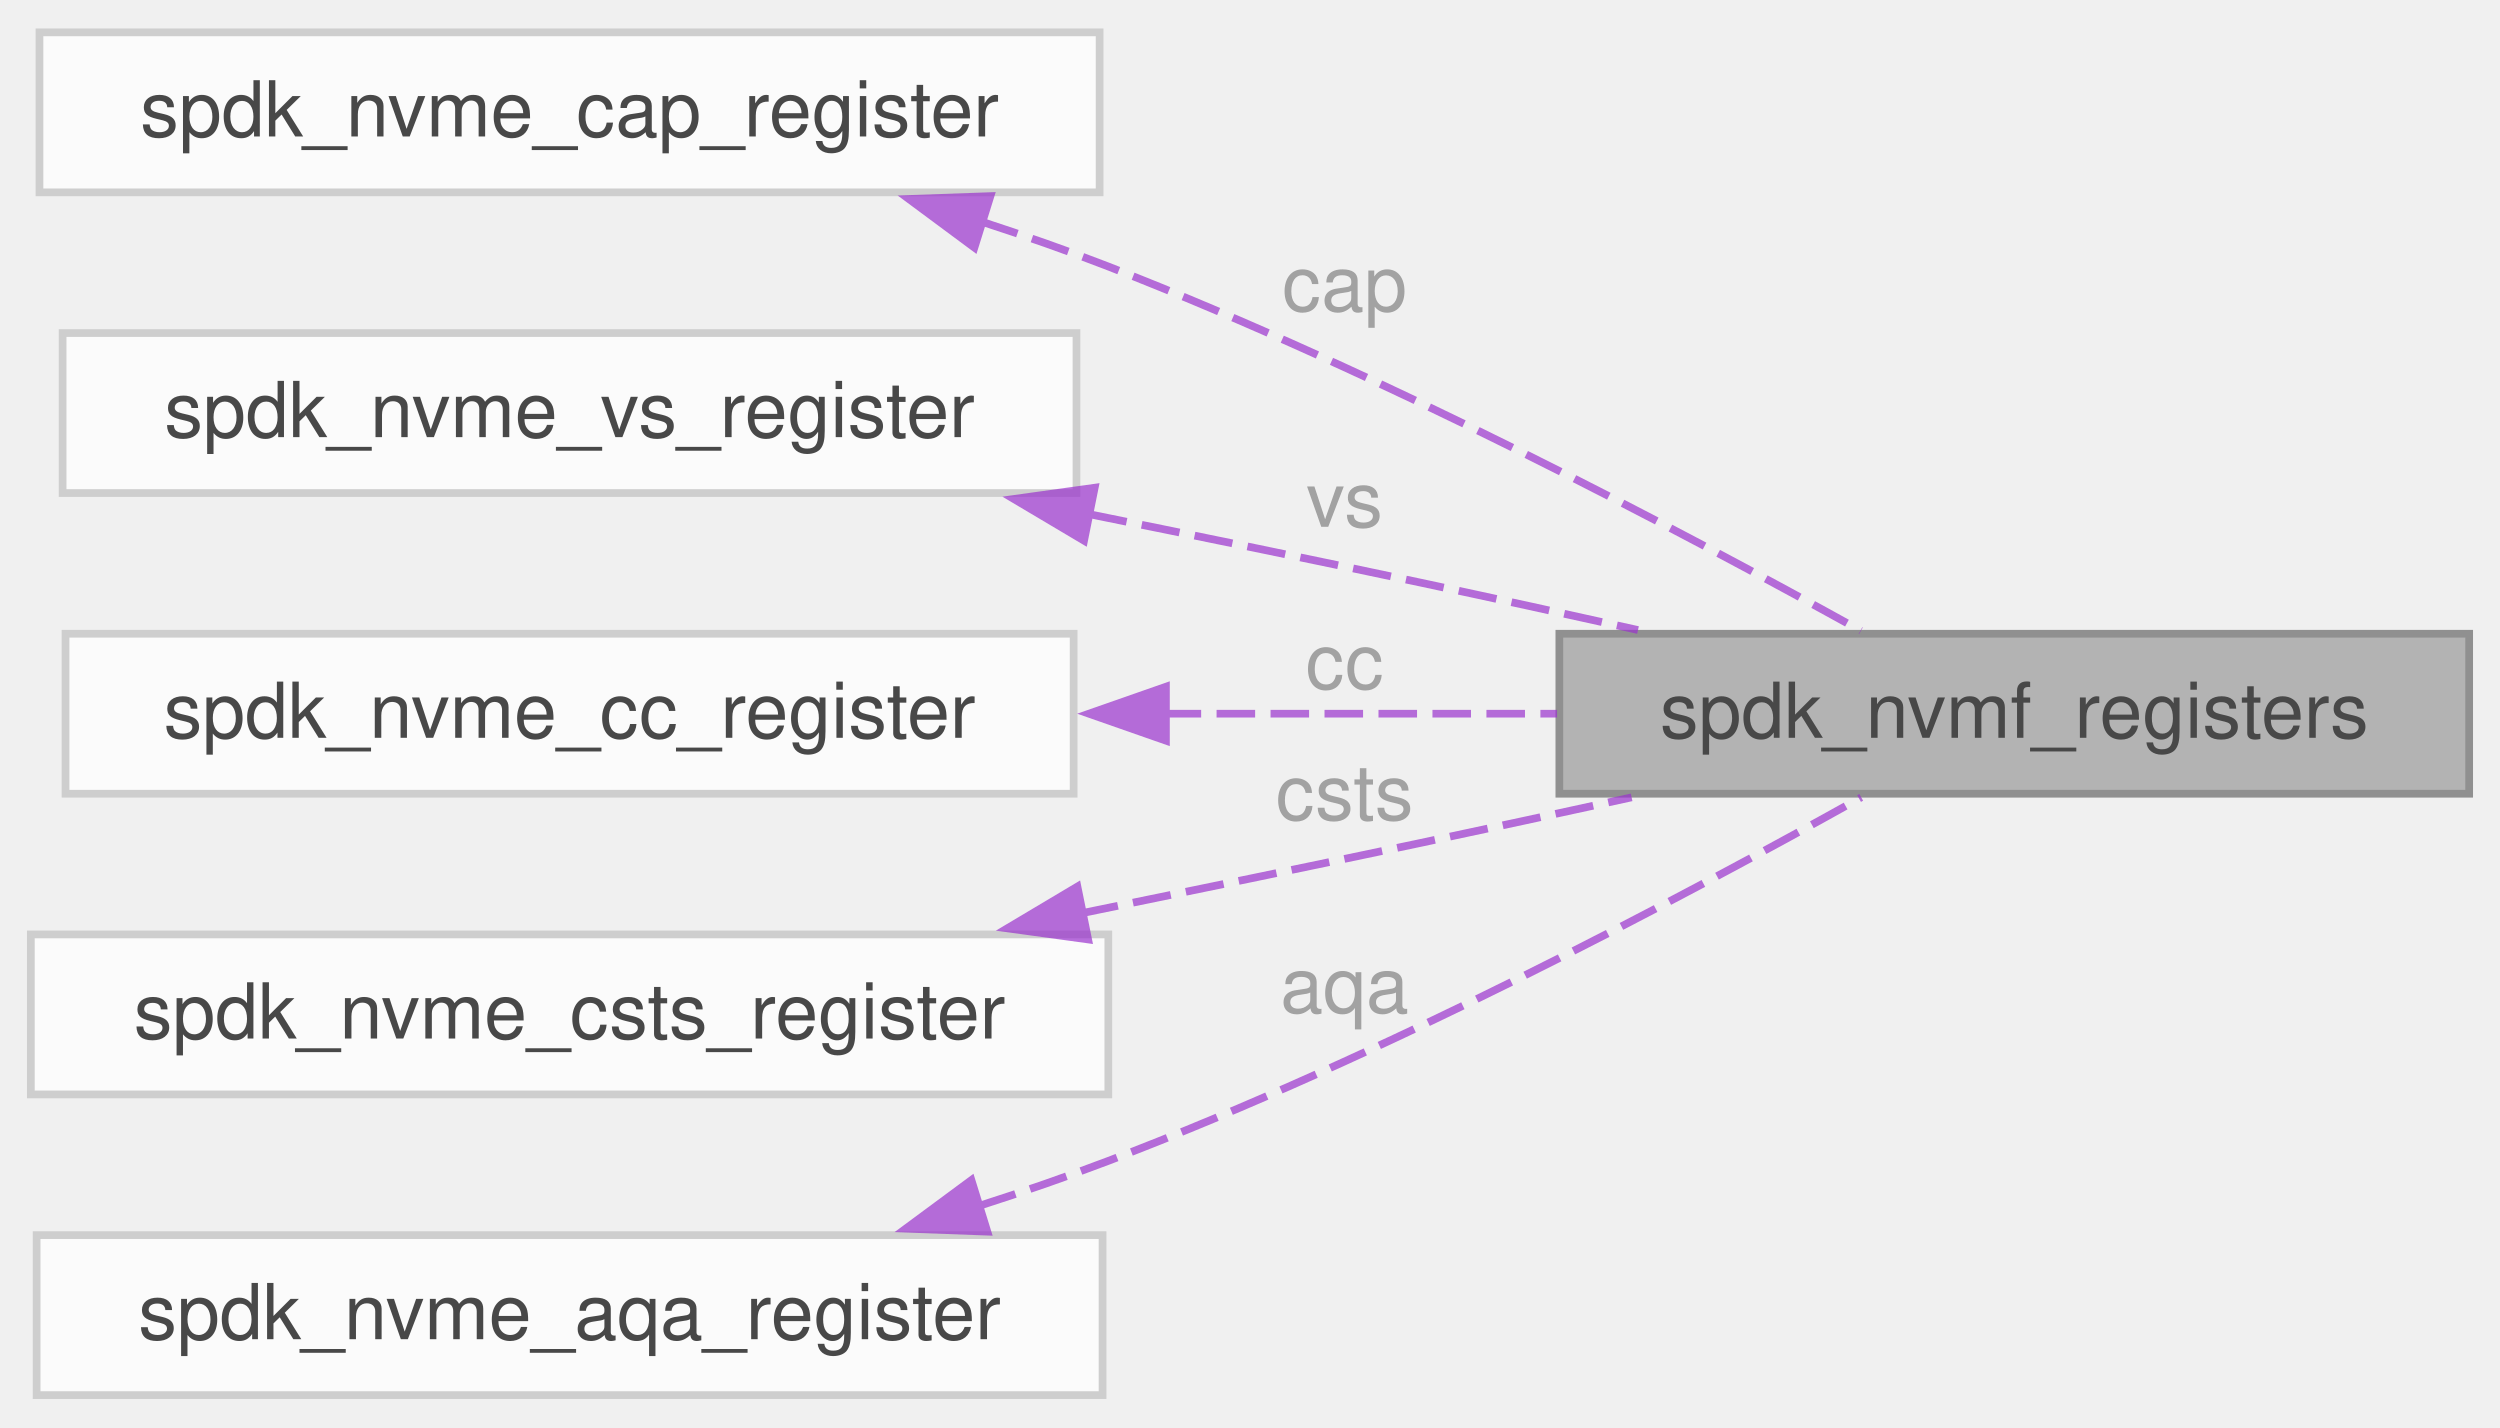
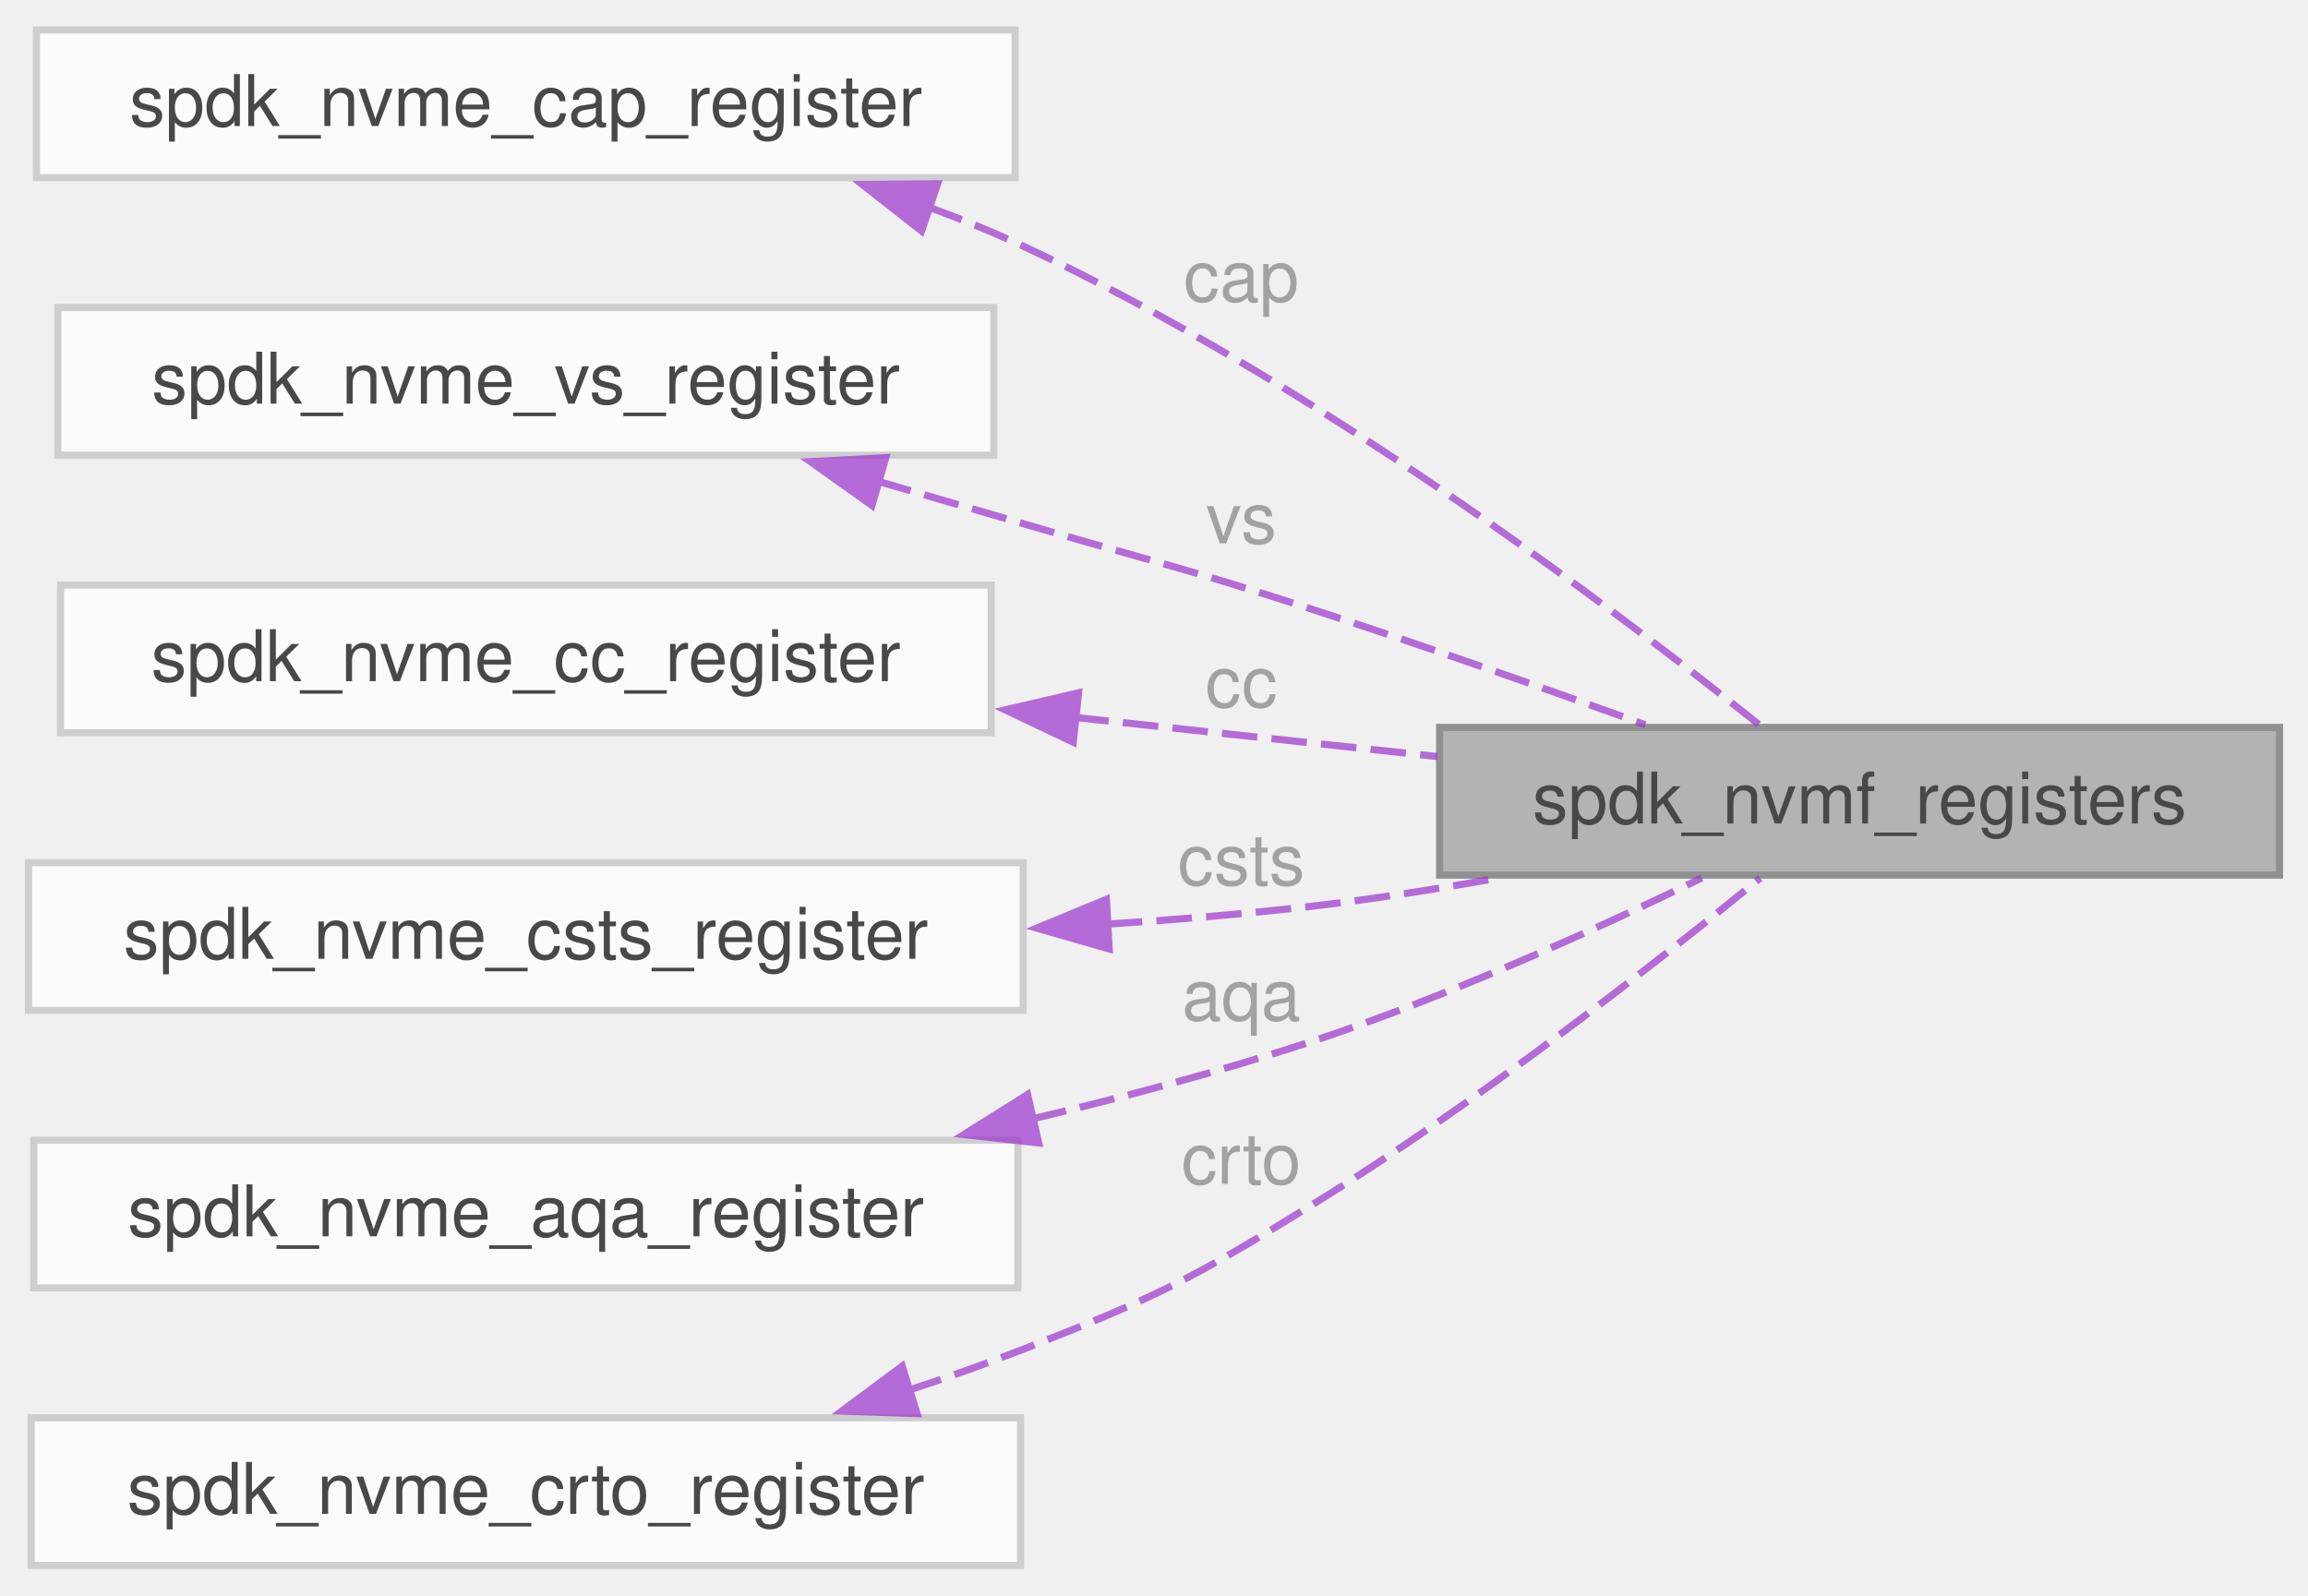
- <svg xmlns="http://www.w3.org/2000/svg" xmlns:xlink="http://www.w3.org/1999/xlink" width="324pt" height="185pt" viewBox="0.00 0.00 324.25 184.75">
+ <svg xmlns="http://www.w3.org/2000/svg" xmlns:xlink="http://www.w3.org/1999/xlink" width="324pt" height="224pt" viewBox="0.00 0.00 324.25 223.75">
  <svg id="main" version="1.1" xml:space="preserve">
    <style type="text/css">
.node, .edge {opacity: 0.7;}
.node.selected, .edge.selected {opacity: 1;}
.edge:hover path { stroke: red; }
.edge:hover polygon { stroke: red; fill: red; }
</style>
    <svg id="graph" class="graph">
-       <g id="graph0" class="graph" transform="scale(1 1) rotate(0) translate(4 180.75)">
+       <g id="graph0" class="graph" transform="scale(1 1) rotate(0) translate(4 219.75)">
        <g id="Node000001" class="node">
          <g id="a_Node000001">
            <a xlink:title="A subset of struct spdk_nvme_registers that are emulated by a fabrics device.">
-               <polygon fill="#999999" stroke="#666666" points="316.25,-98.75 198.25,-98.75 198.25,-78 316.25,-78 316.25,-98.75" />
-               <text text-anchor="middle" x="257.25" y="-85.25" font-family="Helvetica,sans-Serif" font-size="10.00">spdk_nvmf_registers</text>
+               <polygon fill="#999999" stroke="#666666" points="316.25,-117.75 198.25,-117.75 198.25,-97 316.25,-97 316.25,-117.75" />
+               <text text-anchor="middle" x="257.25" y="-104.25" font-family="Helvetica,sans-Serif" font-size="10.00">spdk_nvmf_registers</text>
            </a>
          </g>
        </g>
        <g id="Node000002" class="node">
          <g id="a_Node000002">
            <a xlink:href="unionspdk__nvme__cap__register.html" target="_top" xlink:title=" ">
-               <polygon fill="white" stroke="#bfbfbf" points="138.62,-176.75 1.12,-176.75 1.12,-156 138.62,-156 138.62,-176.75" />
-               <text text-anchor="middle" x="69.88" y="-163.25" font-family="Helvetica,sans-Serif" font-size="10.00">spdk_nvme_cap_register</text>
+               <polygon fill="white" stroke="#bfbfbf" points="138.62,-215.75 1.12,-215.75 1.12,-195 138.62,-195 138.62,-215.75" />
+               <text text-anchor="middle" x="69.88" y="-202.25" font-family="Helvetica,sans-Serif" font-size="10.00">spdk_nvme_cap_register</text>
            </a>
          </g>
        </g>
        <g id="edge1_Node000001_Node000002" class="edge">
          <g id="a_edge1_Node000001_Node000002">
            <a xlink:title=" ">
-               <path fill="none" stroke="#9a32cd" stroke-dasharray="5,2" d="M123.21,-152.23C128.84,-150.4 134.45,-148.44 139.75,-146.38 175.34,-132.54 214.71,-111.7 237.36,-99.13" />
-               <polygon fill="#9a32cd" stroke="#9a32cd" points="122.38,-148.83 113.87,-155.14 124.46,-155.51 122.38,-148.83" />
+               <path fill="none" stroke="#9a32cd" stroke-dasharray="5,2" d="M126.43,-190.87C131,-189.19 135.5,-187.36 139.75,-185.38 180.12,-166.55 222.31,-134.78 243.08,-118.19" />
+               <polygon fill="#9a32cd" stroke="#9a32cd" points="125.47,-187.5 117.14,-194.04 127.73,-194.13 125.47,-187.5" />
            </a>
          </g>
-           <text text-anchor="middle" x="169" y="-140.62" font-family="Helvetica,sans-Serif" font-size="10.00" fill="grey"> cap</text>
+           <text text-anchor="middle" x="169" y="-177.62" font-family="Helvetica,sans-Serif" font-size="10.00" fill="grey"> cap</text>
        </g>
        <g id="Node000003" class="node">
          <g id="a_Node000003">
            <a xlink:href="unionspdk__nvme__vs__register.html" target="_top" xlink:title=" ">
-               <polygon fill="white" stroke="#bfbfbf" points="135.62,-137.75 4.12,-137.75 4.12,-117 135.62,-117 135.62,-137.75" />
-               <text text-anchor="middle" x="69.88" y="-124.25" font-family="Helvetica,sans-Serif" font-size="10.00">spdk_nvme_vs_register</text>
+               <polygon fill="white" stroke="#bfbfbf" points="135.62,-176.75 4.12,-176.75 4.12,-156 135.62,-156 135.62,-176.75" />
+               <text text-anchor="middle" x="69.88" y="-163.25" font-family="Helvetica,sans-Serif" font-size="10.00">spdk_nvme_vs_register</text>
            </a>
          </g>
        </g>
        <g id="edge2_Node000001_Node000003" class="edge">
          <g id="a_edge2_Node000001_Node000003">
            <a xlink:title=" ">
-               <path fill="none" stroke="#9a32cd" stroke-dasharray="5,2" d="M137.22,-114.27C151.43,-111.4 166.35,-108.33 180.25,-105.38 189.38,-103.44 199.1,-101.31 208.45,-99.23" />
-               <polygon fill="#9a32cd" stroke="#9a32cd" points="136.6,-110.82 127.49,-116.23 137.98,-117.69 136.6,-110.82" />
+               <path fill="none" stroke="#9a32cd" stroke-dasharray="5,2" d="M119.13,-152.4C126.05,-150.38 133.09,-148.33 139.75,-146.38 157.76,-141.09 162.4,-140.19 180.25,-134.38 195.83,-129.3 213.04,-123.23 227.14,-118.13" />
+               <polygon fill="#9a32cd" stroke="#9a32cd" points="118.5,-148.94 109.87,-155.09 120.45,-155.66 118.5,-148.94" />
            </a>
          </g>
-           <text text-anchor="middle" x="169" y="-112.62" font-family="Helvetica,sans-Serif" font-size="10.00" fill="grey"> vs</text>
+           <text text-anchor="middle" x="169" y="-143.62" font-family="Helvetica,sans-Serif" font-size="10.00" fill="grey"> vs</text>
        </g>
        <g id="Node000004" class="node">
          <g id="a_Node000004">
            <a xlink:href="unionspdk__nvme__cc__register.html" target="_top" xlink:title=" ">
-               <polygon fill="white" stroke="#bfbfbf" points="135.25,-98.75 4.5,-98.75 4.5,-78 135.25,-78 135.25,-98.75" />
-               <text text-anchor="middle" x="69.88" y="-85.25" font-family="Helvetica,sans-Serif" font-size="10.00">spdk_nvme_cc_register</text>
+               <polygon fill="white" stroke="#bfbfbf" points="135.25,-137.75 4.5,-137.75 4.5,-117 135.25,-117 135.25,-137.75" />
+               <text text-anchor="middle" x="69.88" y="-124.25" font-family="Helvetica,sans-Serif" font-size="10.00">spdk_nvme_cc_register</text>
            </a>
          </g>
        </g>
        <g id="edge3_Node000001_Node000004" class="edge">
          <g id="a_edge3_Node000001_Node000004">
            <a xlink:title=" ">
-               <path fill="none" stroke="#9a32cd" stroke-dasharray="5,2" d="M146.79,-88.38C163.87,-88.38 181.73,-88.38 197.95,-88.38" />
-               <polygon fill="#9a32cd" stroke="#9a32cd" points="147.22,-84.88 137.22,-88.38 147.22,-91.88 147.22,-84.88" />
+               <path fill="none" stroke="#9a32cd" stroke-dasharray="5,2" d="M146.79,-119.18C163.87,-117.34 181.73,-115.41 197.95,-113.66" />
+               <polygon fill="#9a32cd" stroke="#9a32cd" points="146.78,-115.67 137.21,-120.22 147.53,-122.62 146.78,-115.67" />
            </a>
          </g>
-           <text text-anchor="middle" x="169" y="-91.62" font-family="Helvetica,sans-Serif" font-size="10.00" fill="grey"> cc</text>
+           <text text-anchor="middle" x="169" y="-120.62" font-family="Helvetica,sans-Serif" font-size="10.00" fill="grey"> cc</text>
        </g>
        <g id="Node000005" class="node">
          <g id="a_Node000005">
            <a xlink:href="unionspdk__nvme__csts__register.html" target="_top" xlink:title=" ">
-               <polygon fill="white" stroke="#bfbfbf" points="139.75,-59.75 0,-59.75 0,-39 139.75,-39 139.75,-59.75" />
-               <text text-anchor="middle" x="69.88" y="-46.25" font-family="Helvetica,sans-Serif" font-size="10.00">spdk_nvme_csts_register</text>
+               <polygon fill="white" stroke="#bfbfbf" points="139.75,-98.75 0,-98.75 0,-78 139.75,-78 139.75,-98.75" />
+               <text text-anchor="middle" x="69.88" y="-85.25" font-family="Helvetica,sans-Serif" font-size="10.00">spdk_nvme_csts_register</text>
            </a>
          </g>
        </g>
        <g id="edge4_Node000001_Node000005" class="edge">
          <g id="a_edge4_Node000001_Node000005">
            <a xlink:title=" ">
-               <path fill="none" stroke="#9a32cd" stroke-dasharray="5,2" d="M136.09,-62.46C150.63,-65.43 165.97,-68.6 180.25,-71.62 189.11,-73.5 198.53,-75.54 207.62,-77.53" />
-               <polygon fill="#9a32cd" stroke="#9a32cd" points="137.13,-59.1 126.64,-60.54 135.74,-65.96 137.13,-59.1" />
+               <path fill="none" stroke="#9a32cd" stroke-dasharray="5,2" d="M151.48,-90.11C161.19,-90.73 170.96,-91.55 180.25,-92.62 188.66,-93.6 197.54,-94.99 206.14,-96.53" />
+               <polygon fill="#9a32cd" stroke="#9a32cd" points="151.83,-86.62 141.65,-89.55 151.44,-93.61 151.83,-86.62" />
            </a>
          </g>
-           <text text-anchor="middle" x="169" y="-74.62" font-family="Helvetica,sans-Serif" font-size="10.00" fill="grey"> csts</text>
+           <text text-anchor="middle" x="169" y="-95.62" font-family="Helvetica,sans-Serif" font-size="10.00" fill="grey"> csts</text>
        </g>
        <g id="Node000006" class="node">
          <g id="a_Node000006">
            <a xlink:href="unionspdk__nvme__aqa__register.html" target="_top" xlink:title=" ">
-               <polygon fill="white" stroke="#bfbfbf" points="139,-20.75 0.75,-20.75 0.75,0 139,0 139,-20.75" />
-               <text text-anchor="middle" x="69.88" y="-7.25" font-family="Helvetica,sans-Serif" font-size="10.00">spdk_nvme_aqa_register</text>
+               <polygon fill="white" stroke="#bfbfbf" points="139,-59.75 0.75,-59.75 0.75,-39 139,-39 139,-59.75" />
+               <text text-anchor="middle" x="69.88" y="-46.25" font-family="Helvetica,sans-Serif" font-size="10.00">spdk_nvme_aqa_register</text>
            </a>
          </g>
        </g>
        <g id="edge5_Node000001_Node000006" class="edge">
          <g id="a_edge5_Node000001_Node000006">
            <a xlink:title=" ">
-               <path fill="none" stroke="#9a32cd" stroke-dasharray="5,2" d="M122.95,-24.53C128.67,-26.36 134.36,-28.33 139.75,-30.38 175.44,-43.94 214.78,-64.87 237.4,-77.53" />
-               <polygon fill="#9a32cd" stroke="#9a32cd" points="124.06,-21.2 113.47,-21.59 121.99,-27.89 124.06,-21.2" />
+               <path fill="none" stroke="#9a32cd" stroke-dasharray="5,2" d="M140.89,-62.71C154.09,-65.84 167.69,-69.49 180.25,-73.62 199.31,-79.9 220.08,-89.31 235.08,-96.6" />
+               <polygon fill="#9a32cd" stroke="#9a32cd" points="141.93,-59.36 131.4,-60.55 140.37,-66.18 141.93,-59.36" />
            </a>
          </g>
-           <text text-anchor="middle" x="169" y="-49.62" font-family="Helvetica,sans-Serif" font-size="10.00" fill="grey"> aqa</text>
+           <text text-anchor="middle" x="169" y="-76.62" font-family="Helvetica,sans-Serif" font-size="10.00" fill="grey"> aqa</text>
+         </g>
+         <g id="Node000007" class="node">
+           <g id="a_Node000007">
+             <a xlink:href="unionspdk__nvme__crto__register.html" target="_top" xlink:title=" ">
+               <polygon fill="white" stroke="#bfbfbf" points="139.38,-20.75 0.38,-20.75 0.38,0 139.38,0 139.38,-20.75" />
+               <text text-anchor="middle" x="69.88" y="-7.25" font-family="Helvetica,sans-Serif" font-size="10.00">spdk_nvme_crto_register</text>
+             </a>
+           </g>
+         </g>
+         <g id="edge6_Node000001_Node000007" class="edge">
+           <g id="a_edge6_Node000001_Node000007">
+             <a xlink:title=" ">
+               <path fill="none" stroke="#9a32cd" stroke-dasharray="5,2" d="M123.45,-24.56C129,-26.38 134.52,-28.33 139.75,-30.38 158.49,-37.71 163.12,-40.06 180.25,-50.62 203.52,-64.97 228.57,-84.57 243.3,-96.58" />
+               <polygon fill="#9a32cd" stroke="#9a32cd" points="124.84,-21.33 114.25,-21.69 122.75,-28.01 124.84,-21.33" />
+             </a>
+           </g>
+           <text text-anchor="middle" x="169" y="-53.62" font-family="Helvetica,sans-Serif" font-size="10.00" fill="grey"> crto</text>
        </g>
      </g>
    </svg>
  </svg>
  <style type="text/css">

[data-mouse-over-selected='false'] { opacity: 0.7; }
[data-mouse-over-selected='true']  { opacity: 1.0; }

</style>
</svg>
